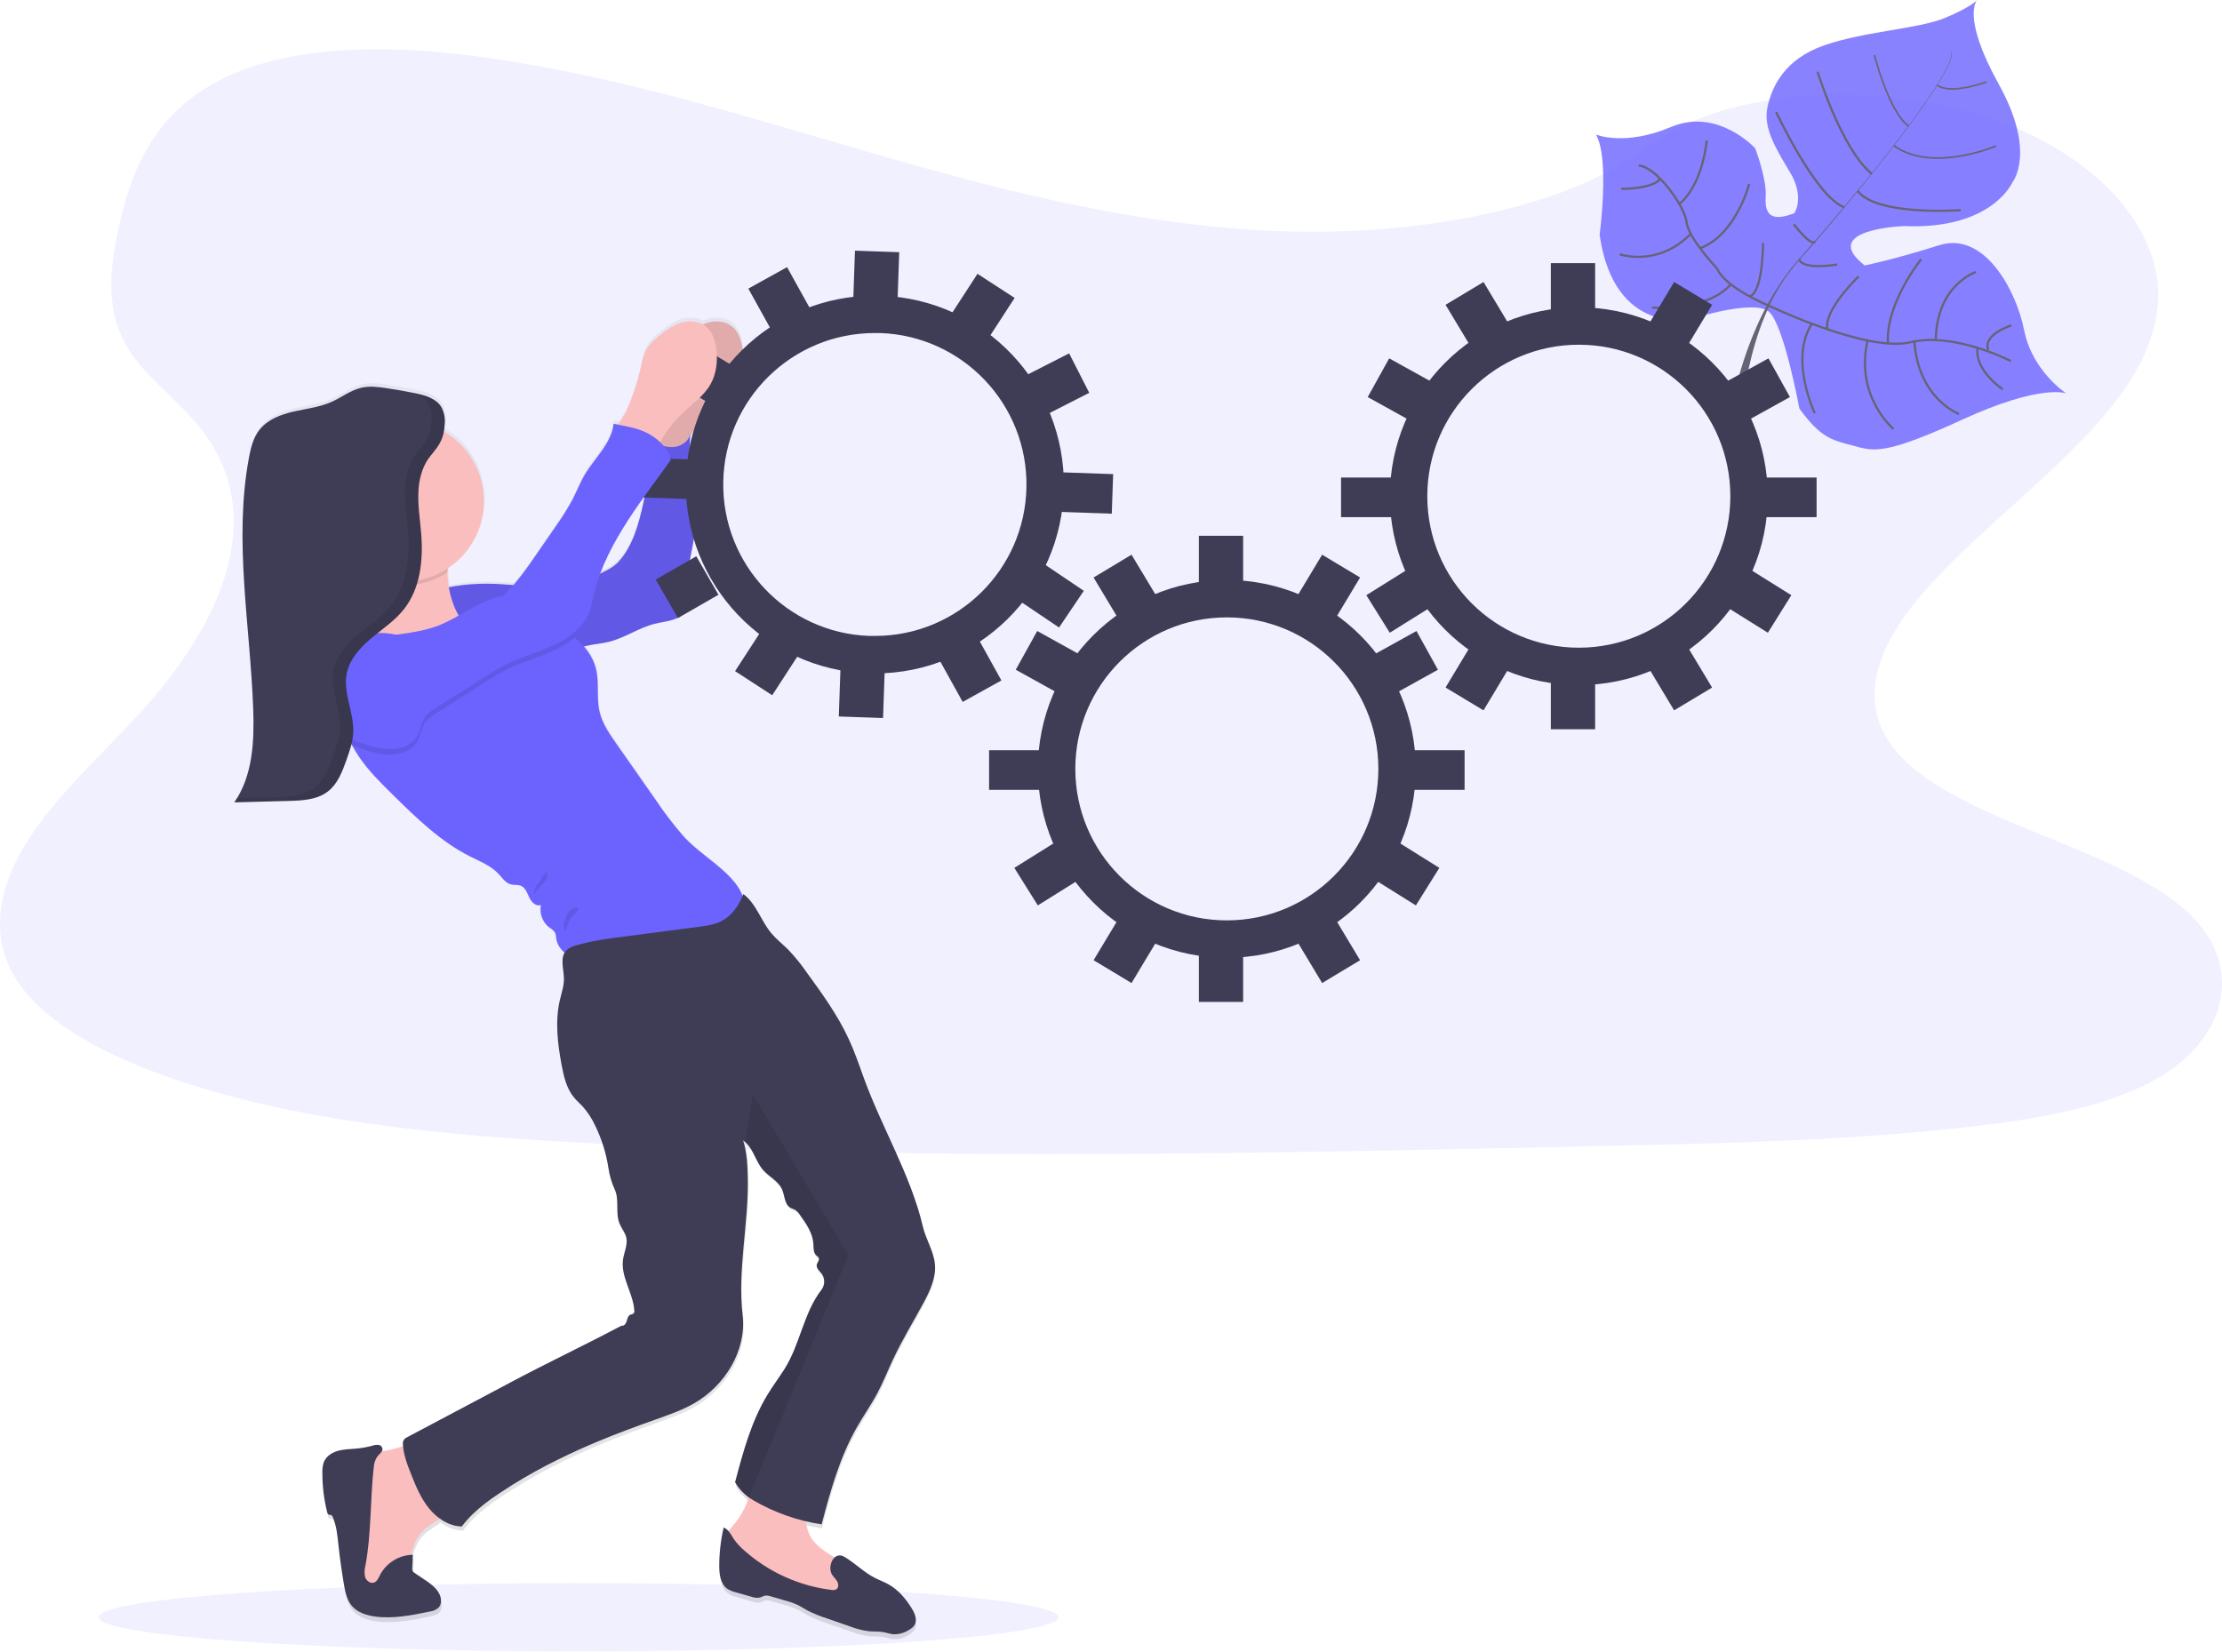
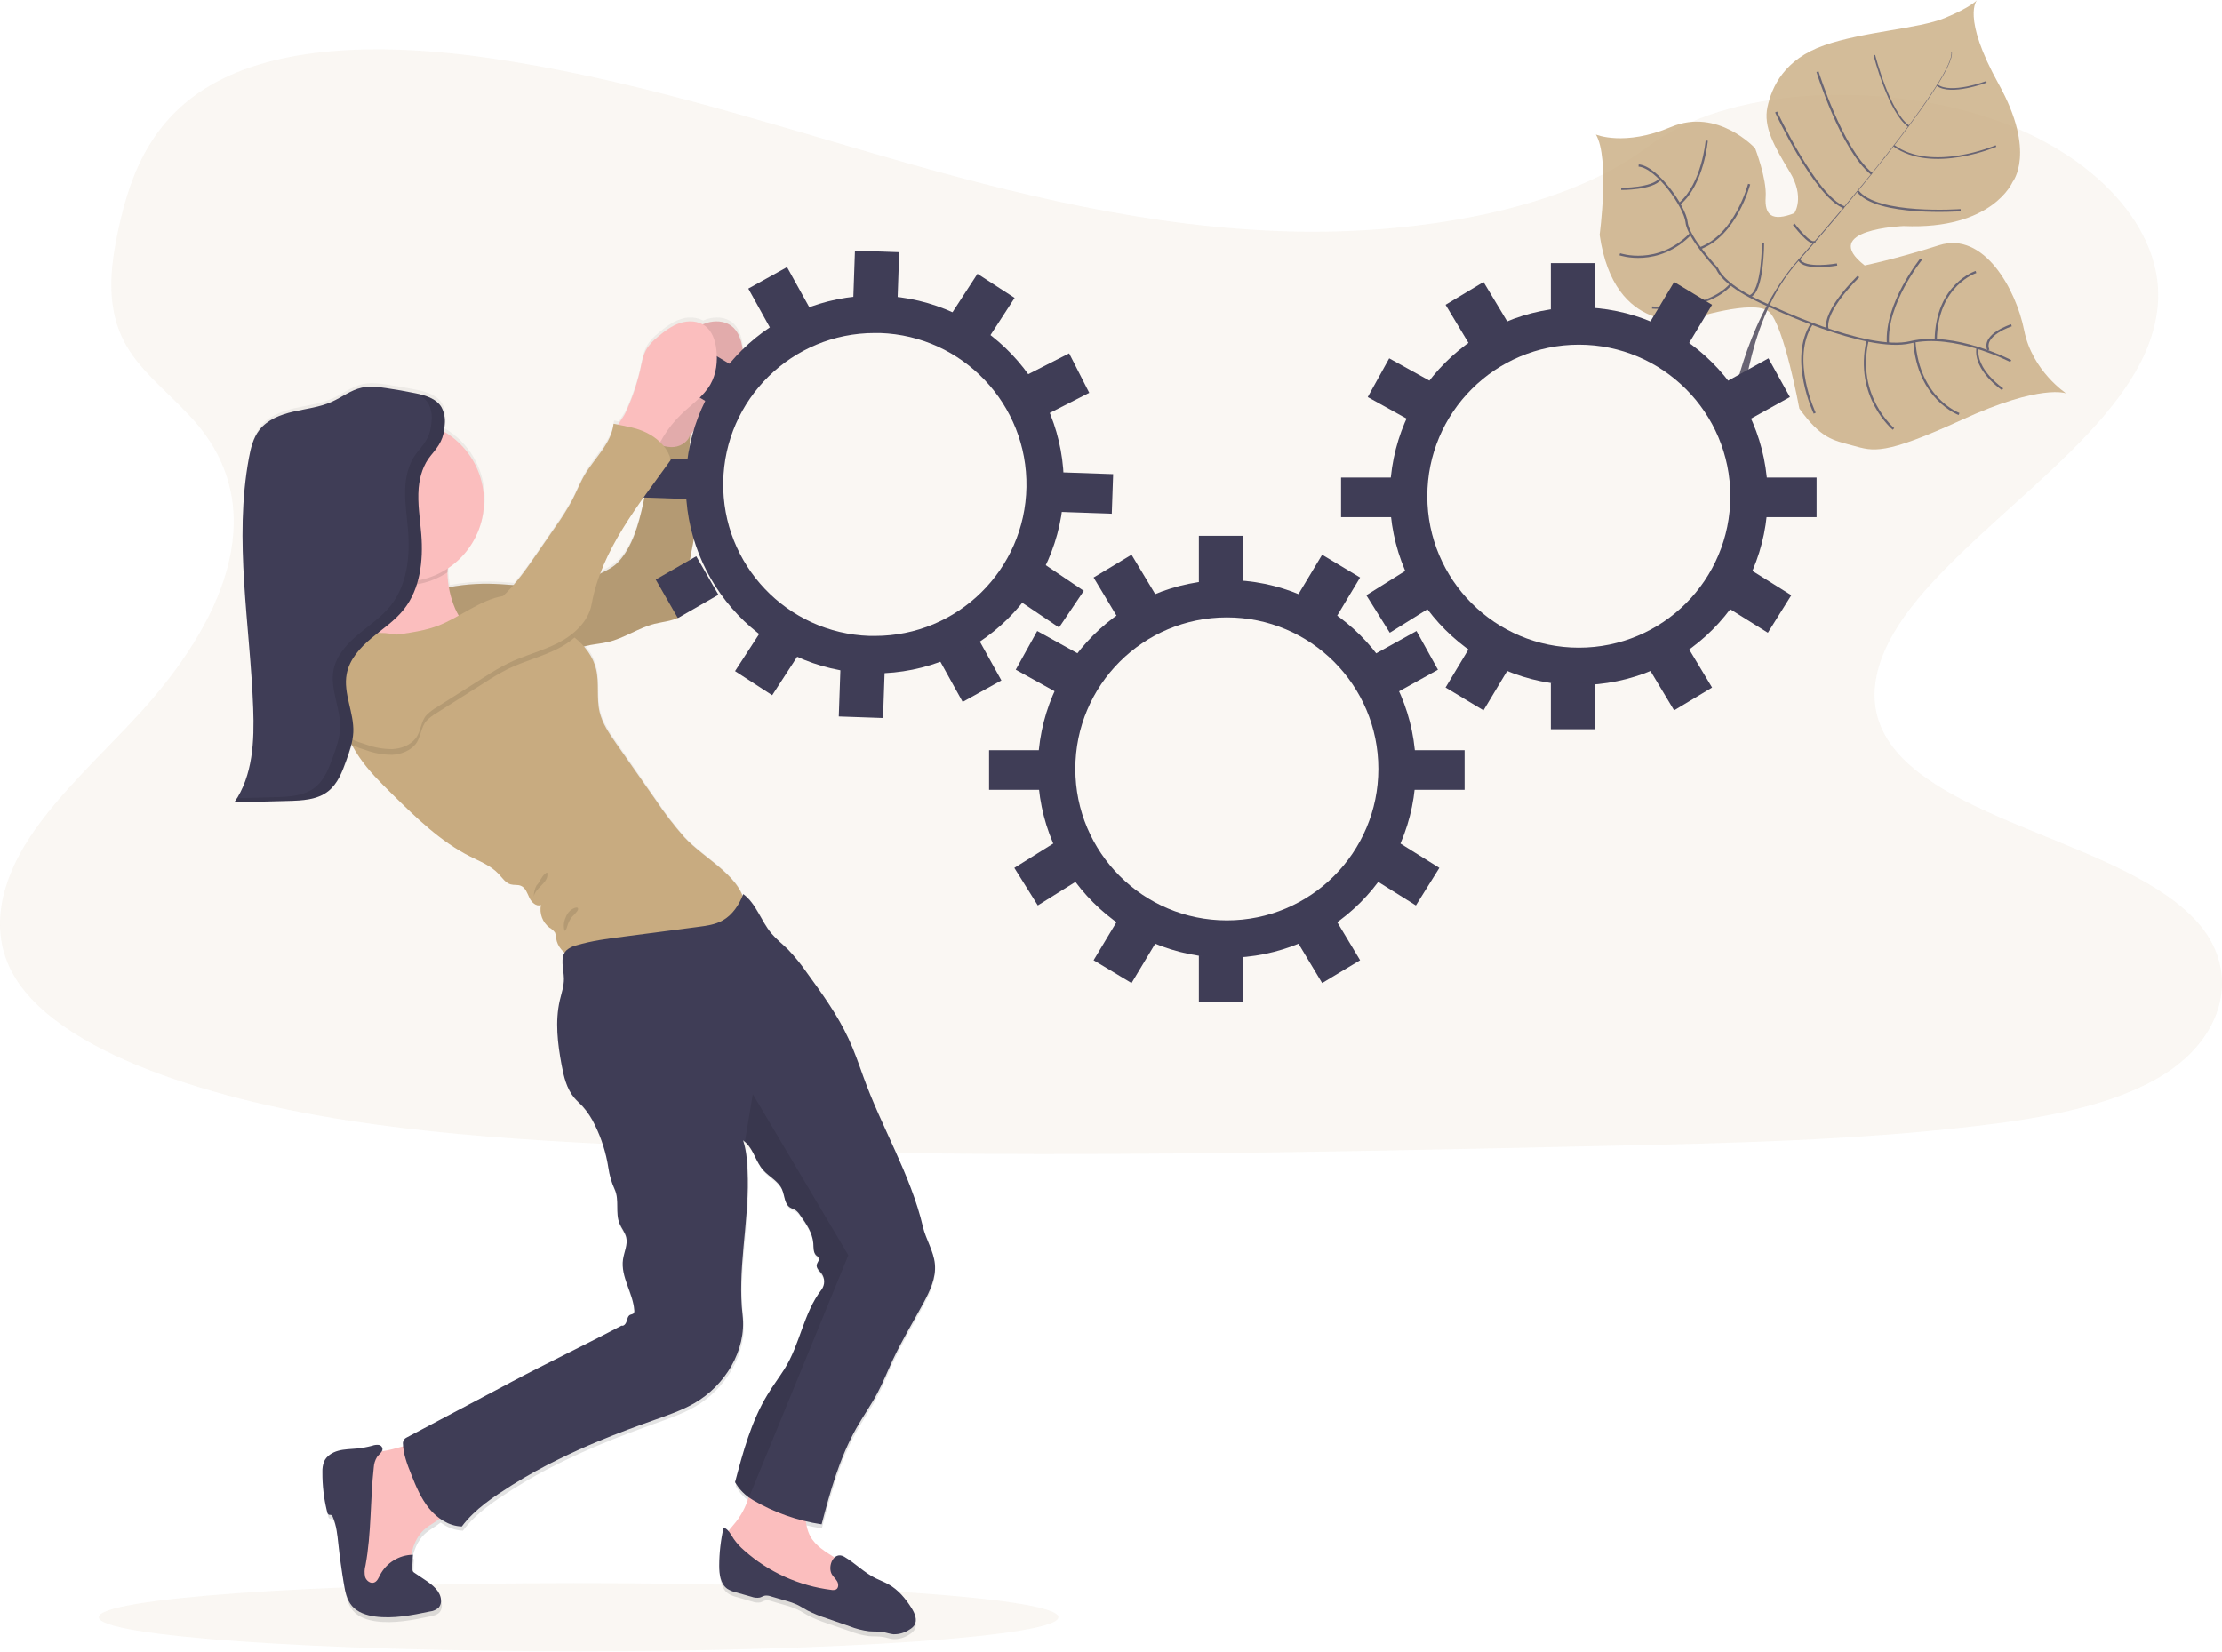
<svg xmlns="http://www.w3.org/2000/svg" id="b1d80de4-06cb-4b2d-9c4c-b14d42818646" data-name="Layer 1" width="1009.54" height="750.39" viewBox="0 0 1009.54 750.39">
  <defs>
    <linearGradient id="fd95d79a-5cd9-41a5-a6ba-ef65272c784a" x1="361.1" y1="819.7" x2="361.1" y2="219" gradientUnits="userSpaceOnUse">
      <stop offset="0" stop-color="gray" stop-opacity="0.25" />
      <stop offset="0.54" stop-color="gray" stop-opacity="0.12" />
      <stop offset="1" stop-color="gray" stop-opacity="0.1" />
    </linearGradient>
  </defs>
-   <path d="M681.78,180c-64.72-1.67-126.36-17.19-185.22-34.17S379.4,110,316.23,101c-40.63-5.79-87.1-6.61-119.83,9.58C164.89,126.14,154.71,153,149.24,178c-4.12,18.77-6.54,38.52,4.74,56.09,7.84,12.2,21.74,22.45,31.36,34.14,33.47,40.66,9.81,90.79-26.45,130.49-17,18.62-36.75,36.38-49.88,56.21s-19.2,42.53-7.71,62.76c11.38,20,38.51,35.09,67.9,45.68,59.69,21.51,130,27.66,198.61,31.15,151.83,7.72,304.46,4.37,456.69,1,56.34-1.24,112.92-2.49,168.34-9,30.78-3.59,62.55-9.3,84.9-23.07,28.36-17.48,35.39-47.08,16.38-69-31.88-36.77-120-45.91-142.31-85.37-12.26-21.72.33-45.91,18.16-66.06,38.24-43.21,102.33-81.12,105.7-130.52,2.32-33.92-28.49-67.9-76.13-83.95-49.93-16.82-119.18-14.71-156,13.14C805.59,170.4,738.93,181.44,681.78,180Z" transform="translate(-95.23 -74.8)" fill="#6c63ff" opacity="0.1" />
+   <path d="M681.78,180c-64.72-1.67-126.36-17.19-185.22-34.17S379.4,110,316.23,101c-40.63-5.79-87.1-6.61-119.83,9.58C164.89,126.14,154.71,153,149.24,178c-4.12,18.77-6.54,38.52,4.74,56.09,7.84,12.2,21.74,22.45,31.36,34.14,33.47,40.66,9.81,90.79-26.45,130.49-17,18.62-36.75,36.38-49.88,56.21s-19.2,42.53-7.71,62.76c11.38,20,38.51,35.09,67.9,45.68,59.69,21.51,130,27.66,198.61,31.15,151.83,7.72,304.46,4.37,456.69,1,56.34-1.24,112.92-2.49,168.34-9,30.78-3.59,62.55-9.3,84.9-23.07,28.36-17.48,35.39-47.08,16.38-69-31.88-36.77-120-45.91-142.31-85.37-12.26-21.72.33-45.91,18.16-66.06,38.24-43.21,102.33-81.12,105.7-130.52,2.32-33.92-28.49-67.9-76.13-83.95-49.93-16.82-119.18-14.71-156,13.14C805.59,170.4,738.93,181.44,681.78,180Z" transform="translate(-95.23 -74.8)" fill="#c8ab80" opacity="0.1" />
  <g opacity="0.8">
-     <path d="M1034,253.58s-11.28-4.58-47.16,11.88-40.36,14.37-49.65,11.85-14.47-3.11-24.43-16.85c0,0-7-38.07-13.82-44s-35.68,3.37-35.68,3.37S828.64,227.79,822,181.5c0,0,4.68-34.88-1.7-45.59,0,0,12.88,5.55,34.12-3.41s38.24,9.66,38.24,9.66,5.36,13.87,4.8,22.13,2.83,11.38,13,7.38c0,0,5-7.08-2.07-18.78s-12.08-20.42-10.11-29.51,7.62-21.68,25.79-28S966.93,87.88,978.78,83s14.71-8.15,14.71-8.15-7.29,7.31,9.89,38.27,6.23,44.41,6.23,44.41-9.14,21.78-49.48,20c0,0-38.87,1.42-17.68,17.9,0,0,13.57-2.76,33.87-9.21s34.93,20.17,38.57,38.69S1034,253.58,1034,253.58Z" transform="translate(-95.23 -74.8)" fill="#6c63ff" />
+     <path d="M1034,253.58s-11.28-4.58-47.16,11.88-40.36,14.37-49.65,11.85-14.47-3.11-24.43-16.85c0,0-7-38.07-13.82-44s-35.68,3.37-35.68,3.37S828.64,227.79,822,181.5c0,0,4.68-34.88-1.7-45.59,0,0,12.88,5.55,34.12-3.41s38.24,9.66,38.24,9.66,5.36,13.87,4.8,22.13,2.83,11.38,13,7.38c0,0,5-7.08-2.07-18.78s-12.08-20.42-10.11-29.51,7.62-21.68,25.79-28S966.93,87.88,978.78,83s14.71-8.15,14.71-8.15-7.29,7.31,9.89,38.27,6.23,44.41,6.23,44.41-9.14,21.78-49.48,20c0,0-38.87,1.42-17.68,17.9,0,0,13.57-2.76,33.87-9.21s34.93,20.17,38.57,38.69S1034,253.58,1034,253.58Z" transform="translate(-95.23 -74.8)" fill="#c8ab80" />
    <path d="M981.76,98.29l.21-.06c1.56,5.91-15.81,29.65-30.66,48.53l-.17-.13C972.08,120,983,102.83,981.76,98.29Z" transform="translate(-95.23 -74.8)" fill="#444053" />
    <path d="M951.44,146.24l.09.24c-11.86,15.08-26.78,33.08-38.72,46.41-1.14,1.27-2.27,2.6-3.35,4l-.35-.27c1.1-1.37,2.23-2.71,3.37-4C924.42,179.27,939.59,161.31,951.44,146.24Z" transform="translate(-95.23 -74.8)" fill="#444053" />
    <path d="M909.4,196.22l.24.4c-21.73,27.13-23.17,69.25-23.22,69.62L881.84,261C881.89,260.58,887.52,223.53,909.4,196.22Z" transform="translate(-95.23 -74.8)" fill="#444053" />
    <path d="M1008.81,238.87s-25.62-13.32-45.59-8.54-64.92-16.9-64.92-16.9-19.09-7.75-22.93-16.59c0,0-13.09-13.85-13.84-21S848,150.65,839.72,150" transform="translate(-95.23 -74.8)" fill="none" stroke="#444053" stroke-miterlimit="10" />
    <path d="M1005.1,251.69s-12.9-8.69-11.4-18.83" transform="translate(-95.23 -74.8)" fill="none" stroke="#444053" stroke-miterlimit="10" />
    <path d="M985.31,262.92s-18.46-6.7-20.31-33" transform="translate(-95.23 -74.8)" fill="none" stroke="#444053" stroke-miterlimit="10" />
    <path d="M955.53,269.72s-17.64-14.63-11.78-40.2" transform="translate(-95.23 -74.8)" fill="none" stroke="#444053" stroke-miterlimit="10" />
    <path d="M919.74,262.57s-11.74-24.63-1.29-40.65" transform="translate(-95.23 -74.8)" fill="none" stroke="#444053" stroke-miterlimit="10" />
    <path d="M1009.11,222.63s-13.35,4.24-10.48,11.26" transform="translate(-95.23 -74.8)" fill="none" stroke="#444053" stroke-miterlimit="10" />
    <path d="M993,198.41s-17.86,5.66-18.28,30.93" transform="translate(-95.23 -74.8)" fill="none" stroke="#444053" stroke-miterlimit="10" />
    <path d="M968.1,192.58S951.85,212.64,953,230.87" transform="translate(-95.23 -74.8)" fill="none" stroke="#444053" stroke-miterlimit="10" />
    <path d="M939.64,200.45s-16.15,15.43-14.09,24" transform="translate(-95.23 -74.8)" fill="none" stroke="#444053" stroke-miterlimit="10" />
    <path d="M929.9,195s-15.14,2.71-17.25-2.26" transform="translate(-95.23 -74.8)" fill="none" stroke="#444053" stroke-miterlimit="10" />
    <path d="M910.23,176.72s7.65,10.13,9.62,7.86" transform="translate(-95.23 -74.8)" fill="none" stroke="#444053" stroke-miterlimit="10" />
    <path d="M986.05,170.31s-38.16,2.77-46.79-8.73" transform="translate(-95.23 -74.8)" fill="none" stroke="#444053" stroke-miterlimit="10" />
    <path d="M902.2,125.68s17.91,38.43,30.91,43.33" transform="translate(-95.23 -74.8)" fill="none" stroke="#444053" stroke-miterlimit="10" />
    <path d="M921,107.37s11,35.35,24.62,46.39" transform="translate(-95.23 -74.8)" fill="none" stroke="#444053" stroke-miterlimit="10" />
    <path d="M1002.11,141.14s-29,12.45-46.44-.15" transform="translate(-95.23 -74.8)" fill="none" stroke="#444053" stroke-miterlimit="10" stroke-width="0.75" />
    <path d="M946.84,99.83s6.63,26,15.56,32.27" transform="translate(-95.23 -74.8)" fill="none" stroke="#444053" stroke-miterlimit="10" stroke-width="0.75" />
    <path d="M997.73,112s-16.31,6.17-22.4,1.44" transform="translate(-95.23 -74.8)" fill="none" stroke="#444053" stroke-miterlimit="10" stroke-width="0.75" />
    <path d="M896.26,185.21s0,22.65-6.17,24.26" transform="translate(-95.23 -74.8)" fill="none" stroke="#444053" stroke-miterlimit="10" />
    <path d="M845.84,214.56s24.5,2.1,35.79-10.54" transform="translate(-95.23 -74.8)" fill="none" stroke="#444053" stroke-miterlimit="10" />
    <path d="M889.94,158.45s-5.92,23-22.27,29.16" transform="translate(-95.23 -74.8)" fill="none" stroke="#444053" stroke-miterlimit="10" />
    <path d="M831.15,190.36s17.34,6,32.25-9.32" transform="translate(-95.23 -74.8)" fill="none" stroke="#444053" stroke-miterlimit="10" />
    <path d="M870.67,138.7s-1.64,19.51-12.25,28.64" transform="translate(-95.23 -74.8)" fill="none" stroke="#444053" stroke-miterlimit="10" />
    <path d="M831.81,160.63s14.39.09,17.76-4.59" transform="translate(-95.23 -74.8)" fill="none" stroke="#444053" stroke-miterlimit="10" />
  </g>
-   <ellipse cx="262.87" cy="734.89" rx="218" ry="15.5" fill="#6c63ff" opacity="0.1" />
+   <ellipse cx="262.87" cy="734.89" rx="218" ry="15.5" fill="#c8ab80" opacity="0.1" />
  <path d="M484.39,725.3c3-5.39,6.59-10.47,9.49-15.93,2.65-5,4.72-10.3,7.11-15.44,4.09-8.8,9.13-17.12,13.72-25.68,3-5.61,5.9-11.72,5.32-18.06-.55-6-4.07-11.2-5.43-17-5.54-23.81-18.87-45.67-27-68.7-2.08-5.84-4.1-11.72-6.7-17.36-5-10.85-12-20.6-19-30.27a85.48,85.48,0,0,0-8.4-10.44c-2.51-2.51-5.33-4.72-7.61-7.44-4.7-5.6-6.9-13.66-12.78-18-.1.26-.21.51-.32.77C428.58,471,414.46,463.91,406.27,455a157.44,157.44,0,0,1-13.13-17.25l-17.83-25.77c-3.07-4.44-6.2-9-7.44-14.29-1.52-6.38-.11-13.18-1.61-19.56a24.67,24.67,0,0,0-5.45-10.36c.17-.05.35-.12.53-.16,3.4-.91,7-1.07,10.37-1.88,7.35-1.75,13.74-6.45,21.06-8.33,3.74-1,7.73-1.2,11.12-3a9.24,9.24,0,0,0,4.3-9.82c-2.37-12.55,4.25-25.27,3.13-38-.3-3.52-1.2-6.95-1.78-10.44-1.35-8.1-1.1-16.4-.62-24.62a52,52,0,0,1,8.15-10.13c4.5-4.34,9.87-8,13-13.43,2.73-4.81,3.39-10.62,2.7-16.12-.49-4-1.85-8.21-5-10.64s-7.67-2.61-11.48-1.34c-.53.17-1.05.38-1.56.6a13.11,13.11,0,0,0-10.34-.6c-3.8,1.26-7.06,3.77-10.12,6.38a23.13,23.13,0,0,0-4.72,5c-1.93,3-2.49,6.7-3.22,10.23a100,100,0,0,1-6.75,19.79c-.54,1.12-2,3.13-3.18,5.05l-2.14-.44c-.93,8.91-8.39,15.45-12.93,23.15-2.21,3.74-3.76,7.83-5.75,11.7a113.41,113.41,0,0,1-7.59,12.17q-4.05,6-8.11,11.89a169,169,0,0,1-11,14.88c-3.67-.3-7.34-.57-11-.63a89.29,89.29,0,0,0-18.31,1.63,51,51,0,0,1-.65-6.41c0-.13,0-.26,0-.39,0-.52.06-1.14.13-1.81a37,37,0,0,0-1.77-62.6,26.91,26.91,0,0,0,.38-3.4c0-.67,0-1.35,0-2,0-.34,0-.68-.07-1a13.22,13.22,0,0,0-.34-2c-.08-.32-.17-.64-.28-1a9.45,9.45,0,0,0-.83-1.8.86.86,0,0,0-.07-.1c-.13-.21-.26-.42-.41-.62s-.13-.16-.19-.24a4.78,4.78,0,0,0-.34-.42l-.25-.26c-.11-.12-.22-.24-.34-.35l-.28-.25-.35-.31-.32-.24-.36-.27-.35-.23-.36-.23c-.12-.08-.25-.15-.38-.22l-.37-.21-.4-.2-.37-.18-.44-.19-.36-.16-.48-.18-.34-.13-.52-.18-.31-.1-.57-.18-.27-.08-.62-.17-.24-.07-.65-.16-.19-.05-.72-.16-.12,0-1.06-.23q-6.57-1.35-13.22-2.33c-3.63-.54-7.35-1-10.93-.19-4.94,1.1-9.06,4.44-13.68,6.51-5.46,2.46-11.52,3.11-17.34,4.46s-11.81,3.66-15.46,8.43c-2.78,3.64-3.89,8.27-4.72,12.78-6.92,37.64.54,76.25,1.95,114.51.55,14.89-.12,30.81-8.56,43l24.58-.65c1.18,0,2.37-.07,3.57-.14s2.4-.16,3.58-.3a23.68,23.68,0,0,0,8.91-2.67,15.37,15.37,0,0,0,3.47-2.7c3.34-3.44,5.12-8.25,6.75-12.85.55-1.55,1.1-3.12,1.59-4.7.2-.66.39-1.32.56-2l.08-.32.28.13c1,1.88,2.13,3.72,3.33,5.5,4.29,6.32,9.73,11.72,15.13,17.09,10.73,10.65,21.7,21.49,35.15,28.33,4.54,2.29,9.45,4.22,12.91,8,1.7,1.83,3.17,4.18,5.58,4.81,1.5.39,3.15,0,4.58.64,2.1.88,2.87,3.41,3.84,5.49s3.16,4.2,5.24,3.25a10.51,10.51,0,0,0,3.92,10.43,7.66,7.66,0,0,1,2.54,2.28,8.29,8.29,0,0,1,.52,2.68,10.59,10.59,0,0,0,3.79,6.49c-1.95,3.23-.39,7.86-.34,11.89,0,3.38-1.11,6.64-1.87,9.93-2.21,9.65-1,19.75.8,29.48,1,5.37,2.27,10.93,5.77,15.1,1.14,1.35,2.5,2.52,3.7,3.83a35.6,35.6,0,0,1,5.65,8.61,67.5,67.5,0,0,1,6.13,19.64,35.76,35.76,0,0,0,2.9,9.9c2.19,4.78.19,10.66,2.15,15.54.89,2.19,2.53,4.06,3.06,6.35.75,3.33-1,6.66-1.47,10.05-1.14,7.94,4.59,15.31,5.11,23.31a1.84,1.84,0,0,1-.28,1.35c-.39.44-1.06.43-1.59.68-1,.48-1.27,1.83-1.59,2.95s-1.22,2.39-2.33,2.05c-16.43,8.79-33.44,16.91-49.87,25.7l-7.5,4-40.11,21.43a2.9,2.9,0,0,0-1.61,2.62c0,.48.06,1,.1,1.45-2.81.7-5.51,1.54-7.43,1.89-.79.15-1.58.3-2.36.47a2.52,2.52,0,0,0,.36-1,2,2,0,0,0-1.77-2,6.41,6.41,0,0,0-2.89.38,42.15,42.15,0,0,1-7,1.29c-2.81.27-5.67.26-8.39,1s-5.4,2.39-6.5,5a12.13,12.13,0,0,0-.72,4.72,72.25,72.25,0,0,0,2.18,18.34,1.56,1.56,0,0,0,.73,1.17c.35.14.77,0,1.12.16a1.5,1.5,0,0,1,.65.82c1.68,3.82,2.07,8.08,2.52,12.24q1,9.25,2.53,18.45c.6,3.58,1.34,7.32,3.67,10.08,2.56,3,6.61,4.33,10.52,4.86,8.25,1.11,16.58-.56,24.72-2.27,1.52-.32,3.15-.71,4.17-1.89a4.71,4.71,0,0,0,1-3.33c-.19-4.11-3.93-7-7.33-9.31L284,791.56a2,2,0,0,1-1-2.26l.3-6.07-.9,0c1-4.28,2.61-8.39,5.76-11.33,2.17-2,5-3.4,7.27-5.22a18,18,0,0,0,10.11,3.71c6-8.08,14.45-13.58,22.9-19a224,224,0,0,1,21.25-11.86q8.86-4.38,18-8.21c8.6-3.62,17.36-6.85,26.13-10,5.85-2.1,11.75-4.17,17.14-7.27,14-8.09,23.89-24.24,22-40.41-2.38-20.4,2.71-41.66,2.37-62.2-.1-6-.32-12-2.14-17.75a9.48,9.48,0,0,1,1.19,1c3.64,3.4,4.52,8.8,8,12.68,2.71,3.05,6.83,5,8.47,8.72,1.25,2.85,1.07,6.7,3.68,8.34.74.47,1.62.67,2.36,1.13a7.9,7.9,0,0,1,2.19,2.37c2.77,3.95,5.64,8.18,5.94,13,.13,1.91-.05,4.12,1.35,5.41.4.37.91.64,1.12,1.14.44,1-.72,2.06-.92,3.17-.29,1.54,1.23,2.71,2.17,4a6.29,6.29,0,0,1,0,7.41c-8.2,10.65-9.68,25-16.85,36.39-2.48,3.93-5.24,7.65-7.64,11.63-7.38,12.22-11.11,26.26-14.73,40.09a22.15,22.15,0,0,0,6.15,6.86,34,34,0,0,1-6.85,12.65,31.84,31.84,0,0,0-2.26,2.83,5.5,5.5,0,0,0-2.23-1.68,79.23,79.23,0,0,0-2,17.5c0,3.88.53,8.31,3.68,10.55a13.05,13.05,0,0,0,4.09,1.69l6.86,2a7.17,7.17,0,0,0,3.79.37c.81-.23,1.53-.73,2.36-.89a5.79,5.79,0,0,1,2.66.35l5.93,1.73a39.2,39.2,0,0,1,5.86,2.07c1.69.81,3.25,1.86,4.91,2.76a59.33,59.33,0,0,0,8.57,3.52L481.26,816a37.19,37.19,0,0,0,8.86,2.3c2.1.18,4.23,0,6.3.36,1.58.27,3.11.84,4.7,1a12.32,12.32,0,0,0,7.4-2.2,6.61,6.61,0,0,0,2.14-1.93c1.5-2.34.21-5.43-1.25-7.79-2.71-4.38-6.1-8.48-10.57-11-1.81-1-3.77-1.74-5.64-2.66-5.32-2.6-9.33-6.94-14.36-9.91a3.41,3.41,0,0,0-4.31.29c-4.18-2.71-8.7-5.36-11-9.77a22,22,0,0,1-2-6.75c2.35.56,4.72,1,7.11,1.39C472.53,754.25,476.78,738.9,484.39,725.3ZM388.32,298.81c-.2,1.13-.42,2.25-.66,3.37-2,9.39-4.86,19.91-11.4,26.9a25,25,0,0,1-7.38,4.87l-.73.36C372.86,321.73,380.36,310.07,388.32,298.81Z" transform="translate(-95.23 -74.8)" fill="url(#fd95d79a-5cd9-41a5-a6ba-ef65272c784a)" />
  <path d="M398,243.11c.74-3.49,1.3-7.15,3.23-10.16a23.21,23.21,0,0,1,4.73-5c3.06-2.59,6.33-5.08,10.14-6.34s8.29-1.09,11.49,1.33,4.55,6.59,5.05,10.57c.68,5.47,0,11.23-2.71,16-3.1,5.41-8.48,9-13,13.34a51.62,51.62,0,0,0-8.47,10.56,30.09,30.09,0,0,1-3.86,5.64,7.33,7.33,0,0,1-6.13,2.45c-1.93-.31-3.5-1.65-5-2.93-1.85-1.62-6.83-4.51-7-7.08-.12-2.08,3.77-6.8,4.72-8.75A98.52,98.52,0,0,0,398,243.11Z" transform="translate(-95.23 -74.8)" fill="#fbbebe" />
  <path d="M398,243.11c.74-3.49,1.3-7.15,3.23-10.16a23.21,23.21,0,0,1,4.73-5c3.06-2.59,6.33-5.08,10.14-6.34s8.29-1.09,11.49,1.33,4.55,6.59,5.05,10.57c.68,5.47,0,11.23-2.71,16-3.1,5.41-8.48,9-13,13.34a51.62,51.62,0,0,0-8.47,10.56,30.09,30.09,0,0,1-3.86,5.64,7.33,7.33,0,0,1-6.13,2.45c-1.93-.31-3.5-1.65-5-2.93-1.85-1.62-6.83-4.51-7-7.08-.12-2.08,3.77-6.8,4.72-8.75A98.52,98.52,0,0,0,398,243.11Z" transform="translate(-95.23 -74.8)" opacity="0.1" />
-   <path d="M293,343.06a89.71,89.71,0,0,1,24.57-3c13.83.2,28.07,3.55,41.24-.69a71.54,71.54,0,0,0,9.89-4.29c2.65-1.32,5.35-2.68,7.38-4.84,6.55-6.94,9.37-17.39,11.42-26.72s2.58-18.91,3.11-28.44c3.41,1.59,7,3.16,10.78,2.84s7.55-3.2,7.53-7c-.56,8.83-1,17.77.49,26.49.58,3.46,1.48,6.87,1.79,10.37,1.12,12.64-5.51,25.27-3.14,37.74a9.15,9.15,0,0,1-4.3,9.75c-3.4,1.83-7.4,2.06-11.14,3-7.33,1.87-13.73,6.53-21.09,8.27-3.43.81-7,1-10.38,1.87-4.86,1.28-9.27,4.06-14.22,4.94-3.71.66-7.53.21-11.28.53-3.26.27-6.46,1.13-9.73,1.21-8,.2-15.57-4.33-20.89-10.34S296.34,350.34,293,343.06Z" transform="translate(-95.23 -74.8)" fill="#6c63ff" />
+   <path d="M293,343.06a89.71,89.71,0,0,1,24.57-3c13.83.2,28.07,3.55,41.24-.69a71.54,71.54,0,0,0,9.89-4.29c2.65-1.32,5.35-2.68,7.38-4.84,6.55-6.94,9.37-17.39,11.42-26.72s2.58-18.91,3.11-28.44c3.41,1.59,7,3.16,10.78,2.84s7.55-3.2,7.53-7c-.56,8.83-1,17.77.49,26.49.58,3.46,1.48,6.87,1.79,10.37,1.12,12.64-5.51,25.27-3.14,37.74a9.15,9.15,0,0,1-4.3,9.75c-3.4,1.83-7.4,2.06-11.14,3-7.33,1.87-13.73,6.53-21.09,8.27-3.43.81-7,1-10.38,1.87-4.86,1.28-9.27,4.06-14.22,4.94-3.71.66-7.53.21-11.28.53-3.26.27-6.46,1.13-9.73,1.21-8,.2-15.57-4.33-20.89-10.34S296.34,350.34,293,343.06Z" transform="translate(-95.23 -74.8)" fill="#c8ab80" />
  <path d="M293,343.06a89.71,89.71,0,0,1,24.57-3c13.83.2,28.07,3.55,41.24-.69a71.54,71.54,0,0,0,9.89-4.29c2.65-1.32,5.35-2.68,7.38-4.84,6.55-6.94,9.37-17.39,11.42-26.72s2.58-18.91,3.11-28.44c3.41,1.59,7,3.16,10.78,2.84s7.55-3.2,7.53-7c-.56,8.83-1,17.77.49,26.49.58,3.46,1.48,6.87,1.79,10.37,1.12,12.64-5.51,25.27-3.14,37.74a9.15,9.15,0,0,1-4.3,9.75c-3.4,1.83-7.4,2.06-11.14,3-7.33,1.87-13.73,6.53-21.09,8.27-3.43.81-7,1-10.38,1.87-4.86,1.28-9.27,4.06-14.22,4.94-3.71.66-7.53.21-11.28.53-3.26.27-6.46,1.13-9.73,1.21-8,.2-15.57-4.33-20.89-10.34S296.34,350.34,293,343.06Z" transform="translate(-95.23 -74.8)" opacity="0.1" />
  <path d="M652.63,355.35a68.84,68.84,0,1,1-68.84,68.83,68.84,68.84,0,0,1,68.84-68.83m0-17a85.84,85.84,0,1,0,85.84,85.83,85.93,85.93,0,0,0-85.84-85.83Z" transform="translate(-95.23 -74.8)" fill="#3f3d56" />
  <rect x="544.69" y="243.47" width="20.12" height="21.18" fill="#3f3d56" />
  <rect x="689.04" y="330.53" width="20.12" height="21.18" transform="translate(180.31 -386.14) rotate(31)" fill="#3f3d56" />
  <rect x="724.34" y="364.89" width="20.12" height="21.18" transform="translate(611.53 -523.68) rotate(61)" fill="#3f3d56" />
  <rect x="724.81" y="461.5" width="20.12" height="21.18" transform="translate(1429.42 24.26) rotate(122)" fill="#3f3d56" />
  <rect x="560.79" y="364.89" width="20.12" height="21.18" transform="translate(1080.79 -16.57) rotate(119)" fill="#3f3d56" />
  <rect x="560.33" y="461.5" width="20.12" height="21.18" transform="translate(573.26 -336.6) rotate(58)" fill="#3f3d56" />
  <rect x="596.1" y="330.53" width="20.12" height="21.18" transform="translate(1206.2 246.52) rotate(149)" fill="#3f3d56" />
  <rect x="544.69" y="434.11" width="20.12" height="21.18" fill="#3f3d56" />
  <rect x="689.04" y="496.66" width="20.12" height="21.18" transform="translate(-256.63 357.71) rotate(-31)" fill="#3f3d56" />
  <rect x="596.1" y="496.66" width="20.12" height="21.18" transform="translate(769.26 1179.44) rotate(-149)" fill="#3f3d56" />
  <rect x="449.38" y="340.91" width="24.36" height="18" fill="#3f3d56" />
  <rect x="736.3" y="415.71" width="24.36" height="18" transform="translate(1401.72 774.62) rotate(-180)" fill="#3f3d56" />
  <path d="M812.55,231.44a68.84,68.84,0,1,1-68.84,68.83,68.84,68.84,0,0,1,68.84-68.83m0-17a85.84,85.84,0,1,0,85.84,85.83,85.93,85.93,0,0,0-85.84-85.83Z" transform="translate(-95.23 -74.8)" fill="#3f3d56" />
  <rect x="704.61" y="119.57" width="20.12" height="21.18" fill="#3f3d56" />
  <rect x="848.96" y="206.62" width="20.12" height="21.18" transform="translate(139.34 -486.21) rotate(31)" fill="#3f3d56" />
  <rect x="884.26" y="240.98" width="20.12" height="21.18" transform="translate(585.55 -727.39) rotate(61)" fill="#3f3d56" />
  <rect x="884.73" y="337.59" width="20.12" height="21.18" transform="translate(1569 -300.93) rotate(122)" fill="#3f3d56" />
  <rect x="720.71" y="240.98" width="20.12" height="21.18" transform="translate(1209.86 -340.41) rotate(119)" fill="#3f3d56" />
  <rect x="720.25" y="337.59" width="20.12" height="21.18" transform="translate(543.35 -530.46) rotate(58)" fill="#3f3d56" />
  <rect x="756.02" y="206.62" width="20.12" height="21.18" transform="translate(1439.38 -65.97) rotate(149)" fill="#3f3d56" />
  <rect x="704.61" y="310.2" width="20.12" height="21.18" fill="#3f3d56" />
  <rect x="848.96" y="372.75" width="20.12" height="21.18" transform="translate(-169.97 422.38) rotate(-31)" fill="#3f3d56" />
  <rect x="756.02" y="372.75" width="20.12" height="21.18" transform="translate(1130.07 1031.68) rotate(-149)" fill="#3f3d56" />
  <rect x="609.29" y="217" width="24.36" height="18" fill="#3f3d56" />
  <rect x="896.21" y="291.8" width="24.36" height="18" transform="translate(1721.56 526.8) rotate(-180)" fill="#3f3d56" />
  <path d="M492.67,226.14c.81,0,1.62,0,2.43,0a68.84,68.84,0,0,1-2.34,137.64c-.81,0-1.62,0-2.44,0a68.84,68.84,0,0,1,2.35-137.64m0-17h0a85.84,85.84,0,0,0-2.94,171.63c1,0,2,.05,3,.05a85.84,85.84,0,0,0,2.93-171.63c-1,0-2-.05-3-.05Z" transform="translate(-95.23 -74.8)" fill="#3f3d56" />
  <rect x="483.31" y="189.04" width="20.12" height="21.18" transform="translate(-88.01 -91.8) rotate(1.99)" fill="#3f3d56" />
  <rect x="531.97" y="202.99" width="20.12" height="21.18" transform="translate(108.44 -335.49) rotate(32.99)" fill="#3f3d56" />
  <rect x="566.07" y="238.55" width="20.12" height="21.18" transform="translate(441.2 -452.09) rotate(62.99)" fill="#3f3d56" />
  <rect x="563.18" y="335.12" width="20.12" height="21.18" transform="translate(1085.12 -11.13) rotate(123.99)" fill="#3f3d56" />
  <rect x="402.62" y="232.88" width="20.12" height="21.18" transform="translate(738.64 -59.76) rotate(120.99)" fill="#3f3d56" />
  <rect x="398.8" y="329.42" width="20.12" height="21.18" transform="matrix(0.5, 0.87, -0.87, 0.5, 403.55, -258.9)" fill="#3f3d56" />
  <rect x="439.09" y="199.76" width="20.12" height="21.18" transform="translate(848.74 101.67) rotate(150.99)" fill="#3f3d56" />
  <rect x="476.7" y="379.55" width="20.12" height="21.18" transform="translate(-81.4 -91.46) rotate(1.99)" fill="#3f3d56" />
  <rect x="526.21" y="369.02" width="20.12" height="21.18" transform="translate(-212.04 232.91) rotate(-29.01)" fill="#3f3d56" />
  <rect x="433.33" y="365.79" width="20.12" height="21.18" transform="translate(515.14 858.69) rotate(-147.01)" fill="#3f3d56" />
  <rect x="384.73" y="283.18" width="24.36" height="18" transform="translate(-84.85 -88.4) rotate(1.99)" fill="#3f3d56" />
  <rect x="576.3" y="289.83" width="24.36" height="18" transform="translate(1071.01 543.1) rotate(-178.01)" fill="#3f3d56" />
  <path d="M271,733.91a20.66,20.66,0,0,0-7.09,2.21c-3,1.83-4.85,5.06-6.17,8.32-3.31,8.18-4,17.16-4.14,26-.12,7.12.12,14.41,2.67,21.05A13.3,13.3,0,0,0,259.8,797a12.56,12.56,0,0,0,4.83,2.34c3.8,1,8.21,1,11.32-1.4,3.46-2.71,4.33-7.48,5.06-11.81,1-5.84,2.39-12,6.73-16.07,3.22-3,7.83-4.5,10.17-8.22,2.79-4.42,1.32-10.19-.46-15.11-1.55-4.26-3.82-12.91-8.28-15.09S275.64,733.07,271,733.91Z" transform="translate(-95.23 -74.8)" fill="#fbbebe" />
  <path d="M435.47,754.86a33.45,33.45,0,0,1-7,12.91c-2,2.28-4.45,5.05-3.4,7.88a7.05,7.05,0,0,0,1.86,2.49c14.66,14.35,35.17,21.33,55.52,23.87a1.91,1.91,0,0,0,1,0c.6-.27.74-1,.82-1.67a21.13,21.13,0,0,0,0-6.4c-1-5-5.35-8.47-9.61-11.21s-8.92-5.4-11.3-9.87c-3-5.56-1.71-12.8-5.24-18-2.86-4.23-8.17-6-13.21-6.83-1.75-.27-5.47-2.19-7-1.3C436.35,747.63,436,753.12,435.47,754.86Z" transform="translate(-95.23 -74.8)" fill="#fbbebe" />
  <path d="M269,733.39a2,2,0,0,0-1.77-2,6.4,6.4,0,0,0-2.89.37,42.25,42.25,0,0,1-7,1.28c-2.81.27-5.68.26-8.41,1s-5.4,2.37-6.51,5a12.39,12.39,0,0,0-.72,4.69,71.64,71.64,0,0,0,2.18,18.21,1.58,1.58,0,0,0,.74,1.17c.35.14.77,0,1.12.16a1.48,1.48,0,0,1,.65.81c1.69,3.8,2.08,8,2.53,12.16q1,9.19,2.53,18.32c.6,3.55,1.34,7.28,3.68,10,2.56,3,6.62,4.29,10.53,4.82,8.26,1.1,16.6-.56,24.76-2.26a7.22,7.22,0,0,0,4.17-1.87,4.66,4.66,0,0,0,1-3.31c-.19-4.08-3.94-7-7.34-9.24l-4.68-3.15a2.43,2.43,0,0,1-.82-.74,2.64,2.64,0,0,1-.23-1.5l.3-6a17.18,17.18,0,0,0-15,9.31c-.65,1.29-1.26,2.8-2.61,3.3-1.67.63-3.53-.78-4.09-2.47a10.76,10.76,0,0,1,.15-5.28c2.74-14.68,2.1-29.77,3.77-44.61a10.16,10.16,0,0,1,1.49-4.7C267.34,735.74,268.85,734.76,269,733.39Z" transform="translate(-95.23 -74.8)" fill="#3f3d56" />
  <path d="M473.24,790.31c.69,1.14,1.76,2,2.4,3.18s.63,2.9-.52,3.57a3.52,3.52,0,0,1-2.16.22,73.1,73.1,0,0,1-39.53-17.88,27.71,27.71,0,0,1-4.84-5.31c-1.29-2-2.38-4.35-4.58-5.17a78.17,78.17,0,0,0-2,17.38c0,3.85.53,8.25,3.68,10.48a13.17,13.17,0,0,0,4.1,1.67l6.87,1.94a7.31,7.31,0,0,0,3.8.37c.81-.22,1.53-.73,2.36-.88a5.84,5.84,0,0,1,2.67.34l5.93,1.73a39.24,39.24,0,0,1,5.87,2c1.69.8,3.26,1.85,4.91,2.74a58.76,58.76,0,0,0,8.59,3.49l10.44,3.62a36.83,36.83,0,0,0,8.88,2.28c2.1.18,4.23,0,6.31.36,1.58.27,3.11.84,4.71,1a12.45,12.45,0,0,0,7.4-2.19,6.69,6.69,0,0,0,2.15-1.91c1.5-2.33.21-5.4-1.26-7.75-2.71-4.34-6.1-8.41-10.58-10.89-1.82-1-3.78-1.74-5.65-2.65-5.32-2.58-9.35-6.89-14.38-9.84C474.06,779.45,471,786.64,473.24,790.31Z" transform="translate(-95.23 -74.8)" fill="#3f3d56" />
  <path d="M326.61,370a43.25,43.25,0,0,1-18.46,7.18,74.46,74.46,0,0,1-10.45.56,265.8,265.8,0,0,1-43.46-3.63c5.72-6.3,11.5-13,13.66-21.26a34.92,34.92,0,0,0,.65-13.32,99.7,99.7,0,0,0-4.06-16.77,116.2,116.2,0,0,0,18.37-.47c3.48-.35,12-3.52,15-1.12,2.81,2.23.69,10.12.64,13.76,0,.13,0,.26,0,.39a44.28,44.28,0,0,0,3.51,16.06C306.41,361.22,315.82,369.3,326.61,370Z" transform="translate(-95.23 -74.8)" fill="#fbbebe" />
  <path d="M298.54,334.88a36.68,36.68,0,0,1-30,4.6,99.7,99.7,0,0,0-4.06-16.77,116.2,116.2,0,0,0,18.37-.47c3.48-.35,12-3.52,15-1.12C300.71,323.35,298.59,331.24,298.54,334.88Z" transform="translate(-95.23 -74.8)" opacity="0.1" />
  <circle cx="183.27" cy="227.74" r="36.6" fill="#fbbebe" />
-   <path d="M433.79,487.74a17,17,0,0,1-8.25,14.69,32.6,32.6,0,0,1-9,3.15c-16.74,4-33.89,7.29-51.08,6.31-3.72-.21-7.5-.65-10.84-2.28s-6.19-4.68-6.69-8.36a7.92,7.92,0,0,0-.53-2.66,7.5,7.5,0,0,0-2.54-2.26A10.41,10.41,0,0,1,341,486c-2.09.93-4.27-1.17-5.25-3.24s-1.75-4.57-3.85-5.44c-1.43-.61-3.08-.25-4.59-.64-2.41-.62-3.88-3-5.58-4.78-3.47-3.71-8.39-5.63-12.93-7.91-13.47-6.79-24.45-17.55-35.2-28.13-5.41-5.33-10.86-10.7-15.15-17-1.21-1.77-2.3-3.59-3.33-5.46a153.52,153.52,0,0,1-8.44-19.31c-1.36-3.54-2.74-7.28-2.18-11,.05-.34.12-.68.2-1a21.05,21.05,0,0,1,3.32-6.71c3.72-5.47,8.6-10.65,15-12.33s12.79.35,19.29,1.73a49.15,49.15,0,0,0,6.55,1c6.89.49,13.71-1.36,20.37-3.2l7.26-2c3.64-1,5.46-5.4,9.14-6.17a12.83,12.83,0,0,1,4.93.25c7.47,1.42,15,3.25,21.57,7.05a35.54,35.54,0,0,1,4.19,2.85c4.68,3.7,8.38,8.63,9.74,14.39,1.5,6.33.09,13.09,1.61,19.42,1.24,5.23,4.38,9.79,7.46,14.2L393,438.09a158.57,158.57,0,0,0,13.15,17.14C415.73,465.66,433.55,473.55,433.79,487.74Z" transform="translate(-95.23 -74.8)" fill="#6c63ff" />
+   <path d="M433.79,487.74a17,17,0,0,1-8.25,14.69,32.6,32.6,0,0,1-9,3.15c-16.74,4-33.89,7.29-51.08,6.31-3.72-.21-7.5-.65-10.84-2.28s-6.19-4.68-6.69-8.36a7.92,7.92,0,0,0-.53-2.66,7.5,7.5,0,0,0-2.54-2.26A10.41,10.41,0,0,1,341,486c-2.09.93-4.27-1.17-5.25-3.24s-1.75-4.57-3.85-5.44c-1.43-.61-3.08-.25-4.59-.64-2.41-.62-3.88-3-5.58-4.78-3.47-3.71-8.39-5.63-12.93-7.91-13.47-6.79-24.45-17.55-35.2-28.13-5.41-5.33-10.86-10.7-15.15-17-1.21-1.77-2.3-3.59-3.33-5.46a153.52,153.52,0,0,1-8.44-19.31c-1.36-3.54-2.74-7.28-2.18-11,.05-.34.12-.68.2-1a21.05,21.05,0,0,1,3.32-6.71c3.72-5.47,8.6-10.65,15-12.33s12.79.35,19.29,1.73a49.15,49.15,0,0,0,6.55,1c6.89.49,13.71-1.36,20.37-3.2l7.26-2c3.64-1,5.46-5.4,9.14-6.17a12.83,12.83,0,0,1,4.93.25c7.47,1.42,15,3.25,21.57,7.05a35.54,35.54,0,0,1,4.19,2.85c4.68,3.7,8.38,8.63,9.74,14.39,1.5,6.33.09,13.09,1.61,19.42,1.24,5.23,4.38,9.79,7.46,14.2L393,438.09a158.57,158.57,0,0,0,13.15,17.14C415.73,465.66,433.55,473.55,433.79,487.74Z" transform="translate(-95.23 -74.8)" fill="#c8ab80" />
  <path d="M386.07,243.11c.74-3.49,1.29-7.15,3.22-10.16a23.21,23.21,0,0,1,4.73-5c3.07-2.59,6.33-5.08,10.14-6.34s8.29-1.09,11.49,1.33,4.55,6.59,5.05,10.57c.68,5.47,0,11.23-2.71,16-3.1,5.41-8.48,9-13,13.34a52,52,0,0,0-8.47,10.56,30.09,30.09,0,0,1-3.86,5.64,7.33,7.33,0,0,1-6.13,2.45c-1.92-.31-3.5-1.65-5-2.93-1.85-1.62-6.84-4.51-7-7.08-.12-2.08,3.77-6.8,4.72-8.75A99.19,99.19,0,0,0,386.07,243.11Z" transform="translate(-95.23 -74.8)" fill="#fbbebe" />
  <path d="M514.7,667.07c-4.6,8.49-9.64,16.76-13.74,25.5-2.39,5.11-4.46,10.37-7.12,15.34-2.9,5.42-6.47,10.46-9.5,15.82-7.63,13.51-11.88,28.75-15.81,43.76a87.17,87.17,0,0,1-31.16-11c-.65-.38-1.27-.78-1.87-1.21a22.24,22.24,0,0,1-6.29-6.93c3.63-13.73,7.36-27.69,14.75-39.82,2.41-4,5.17-7.65,7.65-11.55,7.19-11.3,8.67-25.56,16.88-36.14a6.21,6.21,0,0,0,0-7.36c-.95-1.23-2.46-2.4-2.18-3.92.21-1.11,1.37-2.11.92-3.15-.21-.5-.72-.77-1.12-1.13-1.4-1.29-1.22-3.49-1.34-5.38-.31-4.79-3.18-9-6-12.91a8,8,0,0,0-2.19-2.36c-.74-.45-1.62-.65-2.36-1.11-2.62-1.64-2.43-5.46-3.69-8.29-1.64-3.73-5.77-5.63-8.48-8.66-3.45-3.85-4.33-9.22-8-12.59a10,10,0,0,0-1.19-1c1.82,5.65,2,11.68,2.13,17.63.35,20.39-4.75,41.5-2.36,61.76,1.88,16.07-8,32.11-22.05,40.14-5.4,3.08-11.3,5.14-17.16,7.23-8.79,3.11-17.55,6.32-26.17,9.92q-9.14,3.78-18,8.15a227.43,227.43,0,0,0-21.29,11.78c-8.46,5.38-16.92,10.85-22.93,18.88-5.81-.16-11.13-3.65-14.81-8.15s-6-10-8.11-15.36c-1.87-4.65-3.71-9.45-3.85-14.46A2.86,2.86,0,0,1,280,728l40.17-21.29,7.51-4c16.45-8.73,33.49-16.8,49.94-25.52,1.11.33,2-.93,2.33-2s.56-2.45,1.6-2.93c.52-.25,1.2-.24,1.59-.68a1.9,1.9,0,0,0,.28-1.33c-.53-8-6.27-15.27-5.12-23.16.49-3.36,2.22-6.67,1.47-10-.53-2.29-2.17-4.14-3.06-6.31-2-4.85,0-10.69-2.16-15.44a35.7,35.7,0,0,1-2.9-9.84,66.83,66.83,0,0,0-6.14-19.5,35.55,35.55,0,0,0-5.65-8.55c-1.21-1.3-2.57-2.46-3.72-3.81-3.49-4.14-4.78-9.66-5.77-15-1.8-9.67-3-19.7-.8-29.28.76-3.27,1.92-6.51,1.87-9.86-.05-4.43-2-9.6,1.08-12.8a9.94,9.94,0,0,1,4.5-2.31c7.08-2.11,14.45-3.07,21.78-4L412.35,496c3.84-.51,7.77-1,11.16-2.91,4.55-2.51,7.57-7.16,9.42-12,5.89,4.3,8.09,12.31,12.79,17.86,2.29,2.71,5.12,4.9,7.63,7.39a85.62,85.62,0,0,1,8.41,10.37c7,9.61,14,19.29,19,30.07,2.61,5.6,4.63,11.44,6.71,17.25,8.19,22.87,21.54,44.58,27.08,68.22,1.36,5.78,4.89,11,5.44,16.91C520.61,655.43,517.71,661.49,514.7,667.07Z" transform="translate(-95.23 -74.8)" fill="#3f3d56" />
  <path d="M339,477.13a10.3,10.3,0,0,0-1.24,4.95c.75-3.7,5.84-5.75,6.17-9.41.15-1.69-.16-1.61-1.2-.72C341.15,473.32,340.46,475.68,339,477.13Z" transform="translate(-95.23 -74.8)" opacity="0.1" />
  <path d="M354.51,488.37a7.63,7.63,0,0,0-2.32,3.43,8.7,8.7,0,0,0-.47,6c.75-.35,1-1.27,1.23-2.07a14.44,14.44,0,0,1,1.59-3.54c.6-1,3.37-3.23,3.36-4.28C357.87,486.3,355.25,487.8,354.51,488.37Z" transform="translate(-95.23 -74.8)" opacity="0.1" />
  <path d="M356.3,364.49a37.74,37.74,0,0,1-7.72,5.14c-7.25,3.67-15.28,5.61-22.58,9.17a111.8,111.8,0,0,0-10.48,6.11l-21.7,13.75a23.27,23.27,0,0,0-4.78,3.63c-2.61,2.78-2.6,7.67-5,10.65s-6.54,4.66-10.53,4.86a34.21,34.21,0,0,1-11.73-2,60.9,60.9,0,0,1-6.7-2.44,31.57,31.57,0,0,1-6.44-3.68c-3.87-2.92-7-7.17-7.58-12a23.7,23.7,0,0,1,1.29-9.78,37.53,37.53,0,0,1,2.31-5.93,23.86,23.86,0,0,1,1.84-3.12c5-7.06,13.77-10.37,22.26-12,4.46-.87,9-1.4,13.51-2.16a49.15,49.15,0,0,0,6.55,1c6.89.49,13.71-1.36,20.37-3.2l7.26-2c3.64-1,5.46-5.4,9.14-6.17a12.83,12.83,0,0,1,4.93.25c7.47,1.42,15,3.25,21.57,7.05A35.54,35.54,0,0,1,356.3,364.49Z" transform="translate(-95.23 -74.8)" opacity="0.1" />
-   <path d="M374,267.35c-.93,8.85-8.4,15.35-13,23-2.21,3.71-3.76,7.78-5.75,11.62a115.18,115.18,0,0,1-7.6,12.1l-8.13,11.8c-4.78,6.94-9.61,13.94-15.72,19.75-10.65,1.81-19.58,9.72-29.68,13.56-8.08,3.07-16.89,3.49-25.37,5.14s-17.27,5-22.25,12a31.41,31.41,0,0,0-4.16,9,23.32,23.32,0,0,0-1.28,9.77c.61,4.82,3.7,9.06,7.57,12s8.5,4.68,13.14,6.12a34.45,34.45,0,0,0,11.73,2c4-.2,8.06-1.74,10.54-4.86s2.36-7.87,5-10.65a23.34,23.34,0,0,1,4.79-3.63l21.7-13.75A111.8,111.8,0,0,1,326,376.25c7.3-3.57,15.33-5.5,22.58-9.17s14-9.73,15.45-17.73c4.42-24.58,21.43-45.3,36-65.6-.48-.1-.33-1.19-.51-1.65-1.86-4.82-6-8.45-10.66-10.74S379,268.43,374,267.35Z" transform="translate(-95.23 -74.8)" fill="#6c63ff" />
+   <path d="M374,267.35c-.93,8.85-8.4,15.35-13,23-2.21,3.71-3.76,7.78-5.75,11.62a115.18,115.18,0,0,1-7.6,12.1l-8.13,11.8c-4.78,6.94-9.61,13.94-15.72,19.75-10.65,1.81-19.58,9.72-29.68,13.56-8.08,3.07-16.89,3.49-25.37,5.14s-17.27,5-22.25,12a31.41,31.41,0,0,0-4.16,9,23.32,23.32,0,0,0-1.28,9.77c.61,4.82,3.7,9.06,7.57,12s8.5,4.68,13.14,6.12a34.45,34.45,0,0,0,11.73,2c4-.2,8.06-1.74,10.54-4.86s2.36-7.87,5-10.65a23.34,23.34,0,0,1,4.79-3.63l21.7-13.75A111.8,111.8,0,0,1,326,376.25c7.3-3.57,15.33-5.5,22.58-9.17s14-9.73,15.45-17.73c4.42-24.58,21.43-45.3,36-65.6-.48-.1-.33-1.19-.51-1.65-1.86-4.82-6-8.45-10.66-10.74S379,268.43,374,267.35Z" transform="translate(-95.23 -74.8)" fill="#c8ab80" />
  <path d="M297.28,267.53a13.56,13.56,0,0,0-1.51-7.72c-2.41-4-7.46-5.41-12-6.35q-6.59-1.35-13.24-2.32c-3.64-.53-7.37-1-10.95-.18-5,1.09-9.07,4.4-13.7,6.46-5.47,2.44-11.53,3.08-17.37,4.43s-11.82,3.64-15.48,8.38c-2.78,3.6-3.89,8.2-4.72,12.68-6.93,37.39.53,75.74,1.95,113.74.55,14.79-.12,30.6-8.57,42.75l24.61-.65c6.3-.16,13.07-.49,18-4.38,4.36-3.42,6.42-8.93,8.29-14.15,1.47-4.11,2.95-8.3,3.14-12.66.39-8.93-4.68-17.7-3-26.49,1.23-6.56,6-11.86,11.11-16.17s10.79-8,14.92-13.28c7.38-9.33,8.79-22.08,7.87-33.93-.55-7.05-1.81-14.1-1.2-21.15.46-5.27,2.13-10.71,5.58-14.82C294.89,277.06,296.94,274.14,297.28,267.53Z" transform="translate(-95.23 -74.8)" fill="#3f3d56" />
  <path d="M295.77,259.81c-2.37-3.94-7.29-5.36-11.8-6.3a11.63,11.63,0,0,1,5.84,4.6,13.48,13.48,0,0,1,1.51,7.72c-.34,6.6-2.39,9.52-6.31,14.19-3.45,4.11-5.12,9.54-5.58,14.82-.61,7.05.65,14.1,1.2,21.15.92,11.85-.49,24.6-7.86,33.93-4.14,5.24-9.82,9-14.92,13.28s-9.89,9.61-11.12,16.17c-1.65,8.79,3.42,17.56,3,26.49-.19,4.36-1.68,8.55-3.15,12.66-1.86,5.22-3.93,10.72-8.29,14.14-5,3.89-11.73,4.23-18,4.39l-17.43.46c-.39.64-.79,1.28-1.22,1.89l24.61-.65c6.3-.16,13.07-.49,18-4.38,4.36-3.42,6.42-8.93,8.29-14.15,1.47-4.11,2.95-8.3,3.14-12.66.39-8.93-4.68-17.7-3-26.49,1.23-6.56,6-11.86,11.11-16.17s10.79-8,14.92-13.28c7.38-9.33,8.79-22.08,7.87-33.93-.55-7.05-1.81-14.1-1.2-21.15.46-5.27,2.13-10.71,5.58-14.82,3.92-4.66,6-7.58,6.31-14.19A13.56,13.56,0,0,0,295.77,259.81Z" transform="translate(-95.23 -74.8)" opacity="0.1" />
  <path d="M480.67,645.18,435.5,755.33a22.24,22.24,0,0,1-6.29-6.93c3.63-13.73,7.36-27.69,14.75-39.82,2.41-4,5.17-7.65,7.65-11.55,7.19-11.3,8.67-25.56,16.88-36.14a6.21,6.21,0,0,0,0-7.36c-.95-1.23-2.46-2.4-2.18-3.92.21-1.11,1.37-2.11.92-3.15-.21-.5-.72-.77-1.12-1.13-1.4-1.29-1.22-3.49-1.34-5.38-.31-4.79-3.18-9-6-12.91a8,8,0,0,0-2.19-2.36c-.74-.45-1.62-.65-2.36-1.11-2.62-1.64-2.43-5.46-3.69-8.29-1.64-3.73-5.77-5.63-8.48-8.66-3.45-3.85-4.33-9.22-8-12.59l-.31-.78L437.26,572Z" transform="translate(-95.23 -74.8)" opacity="0.1" />
</svg>
